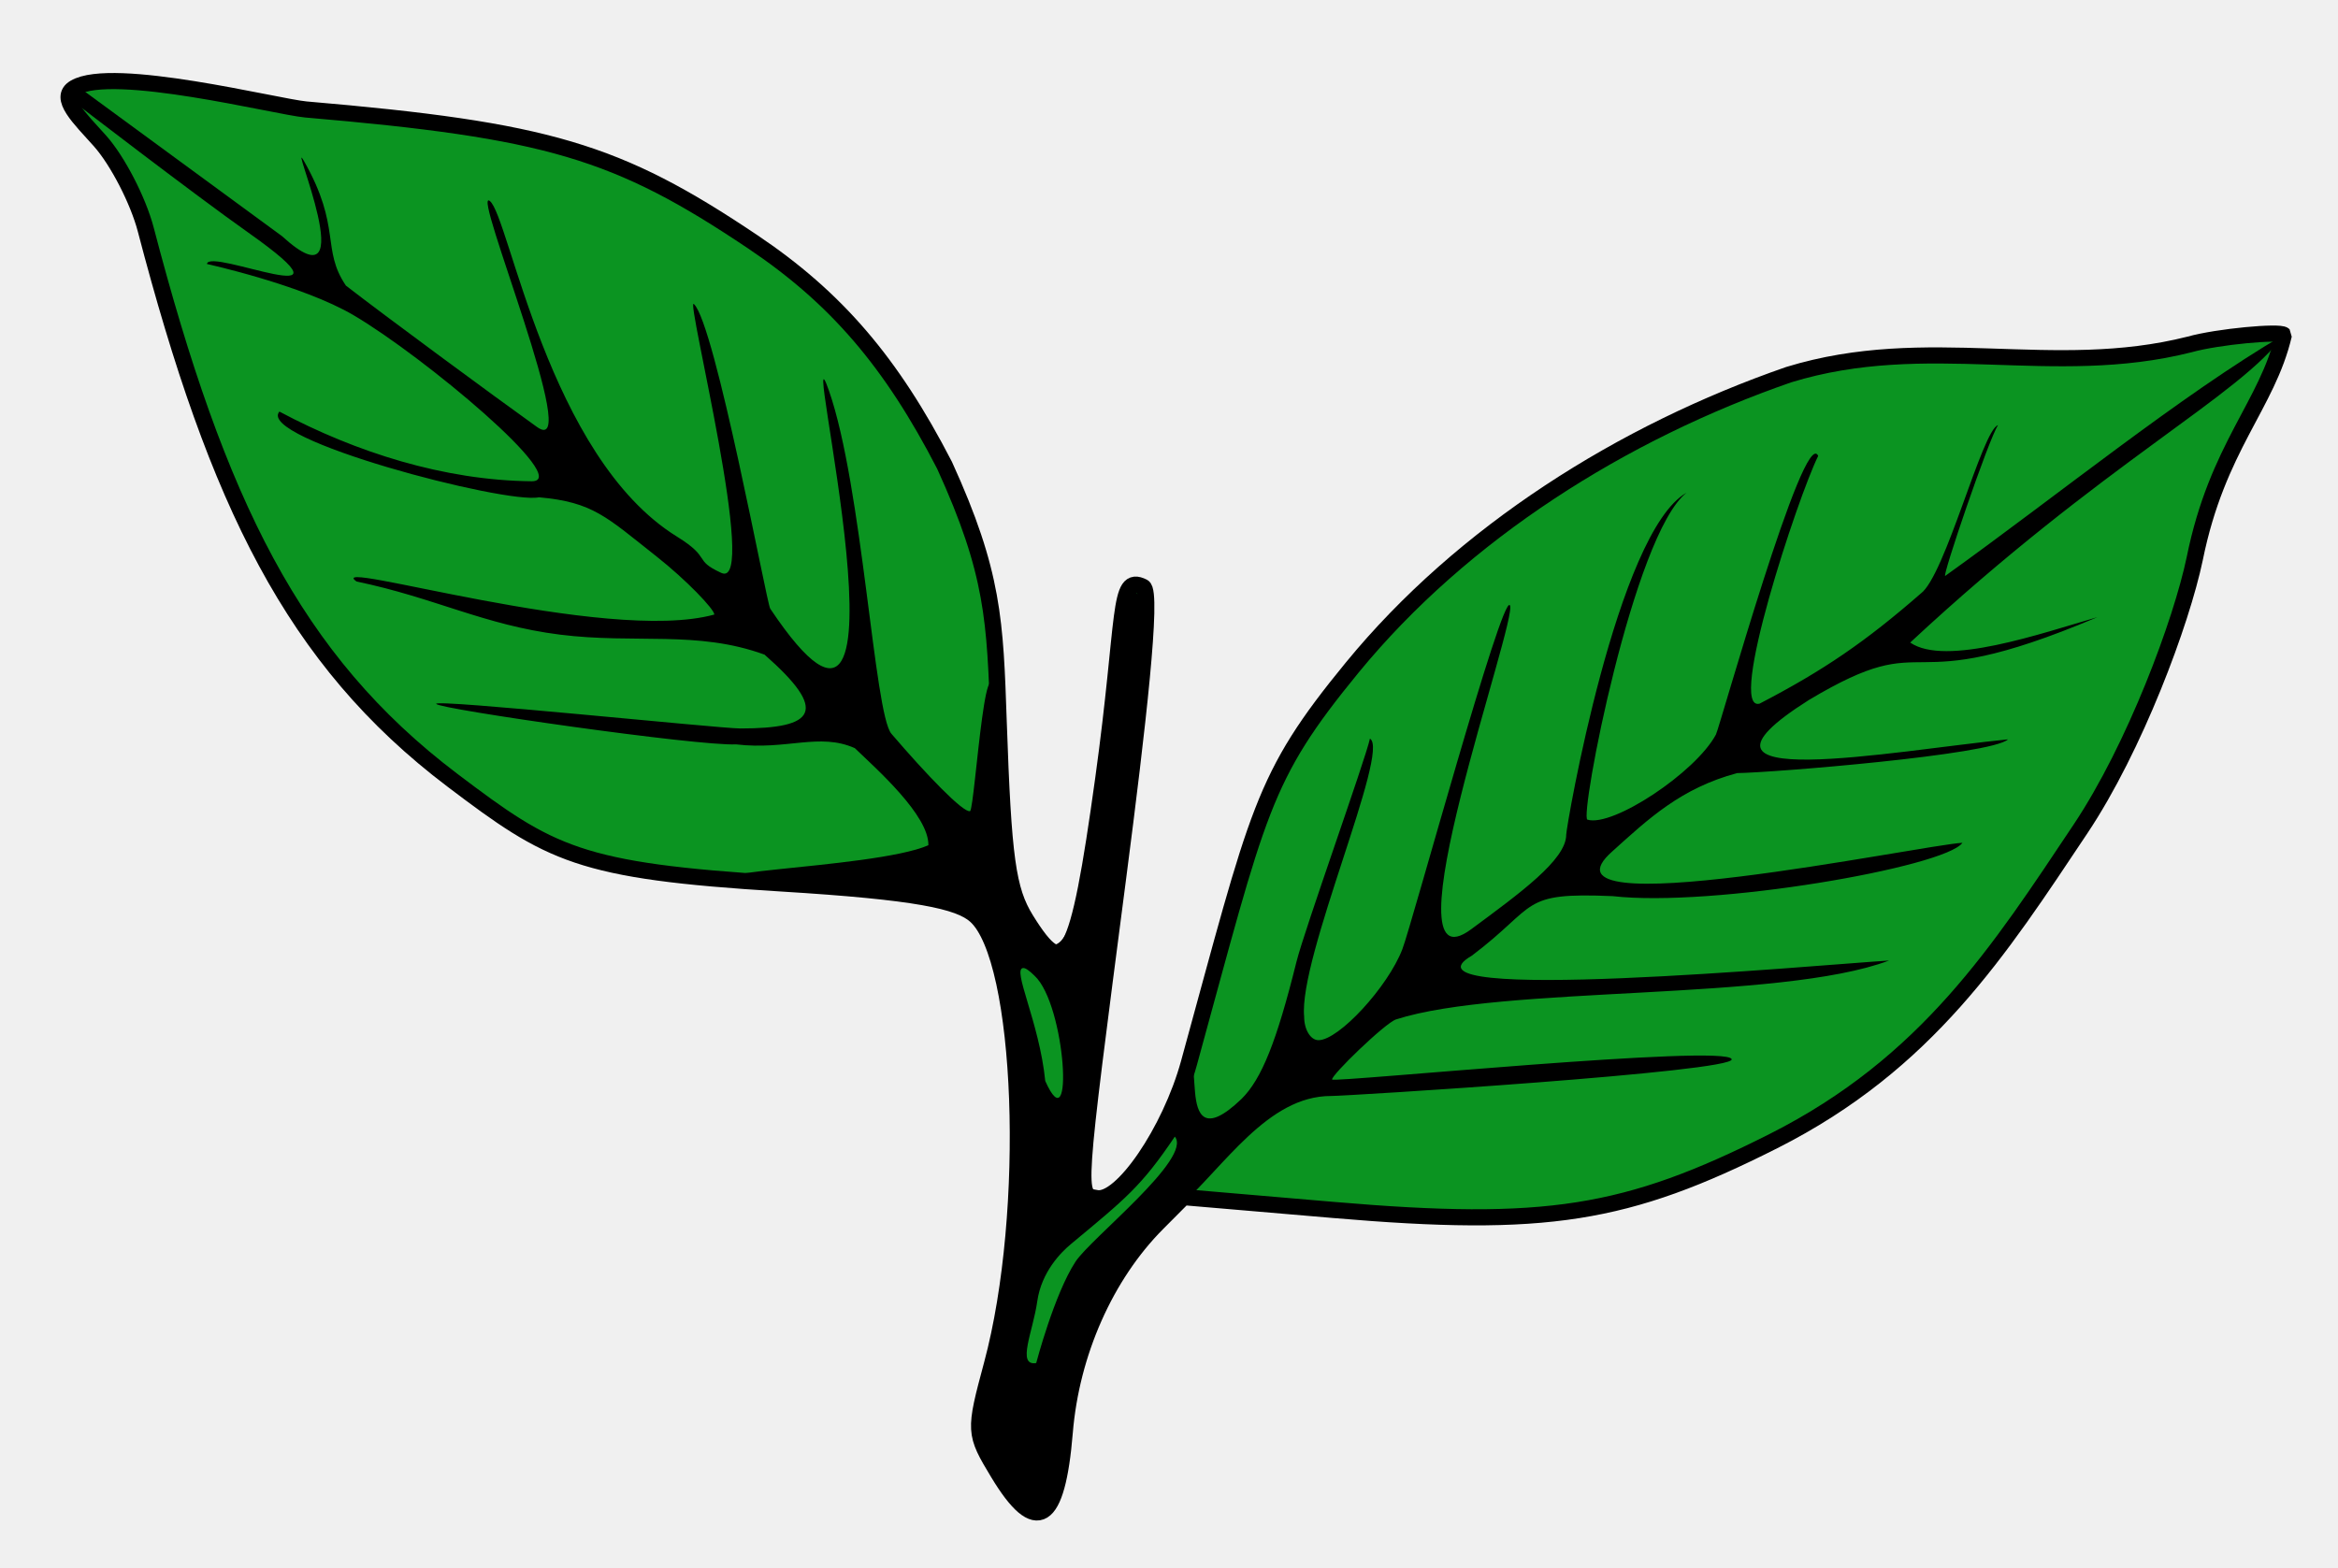
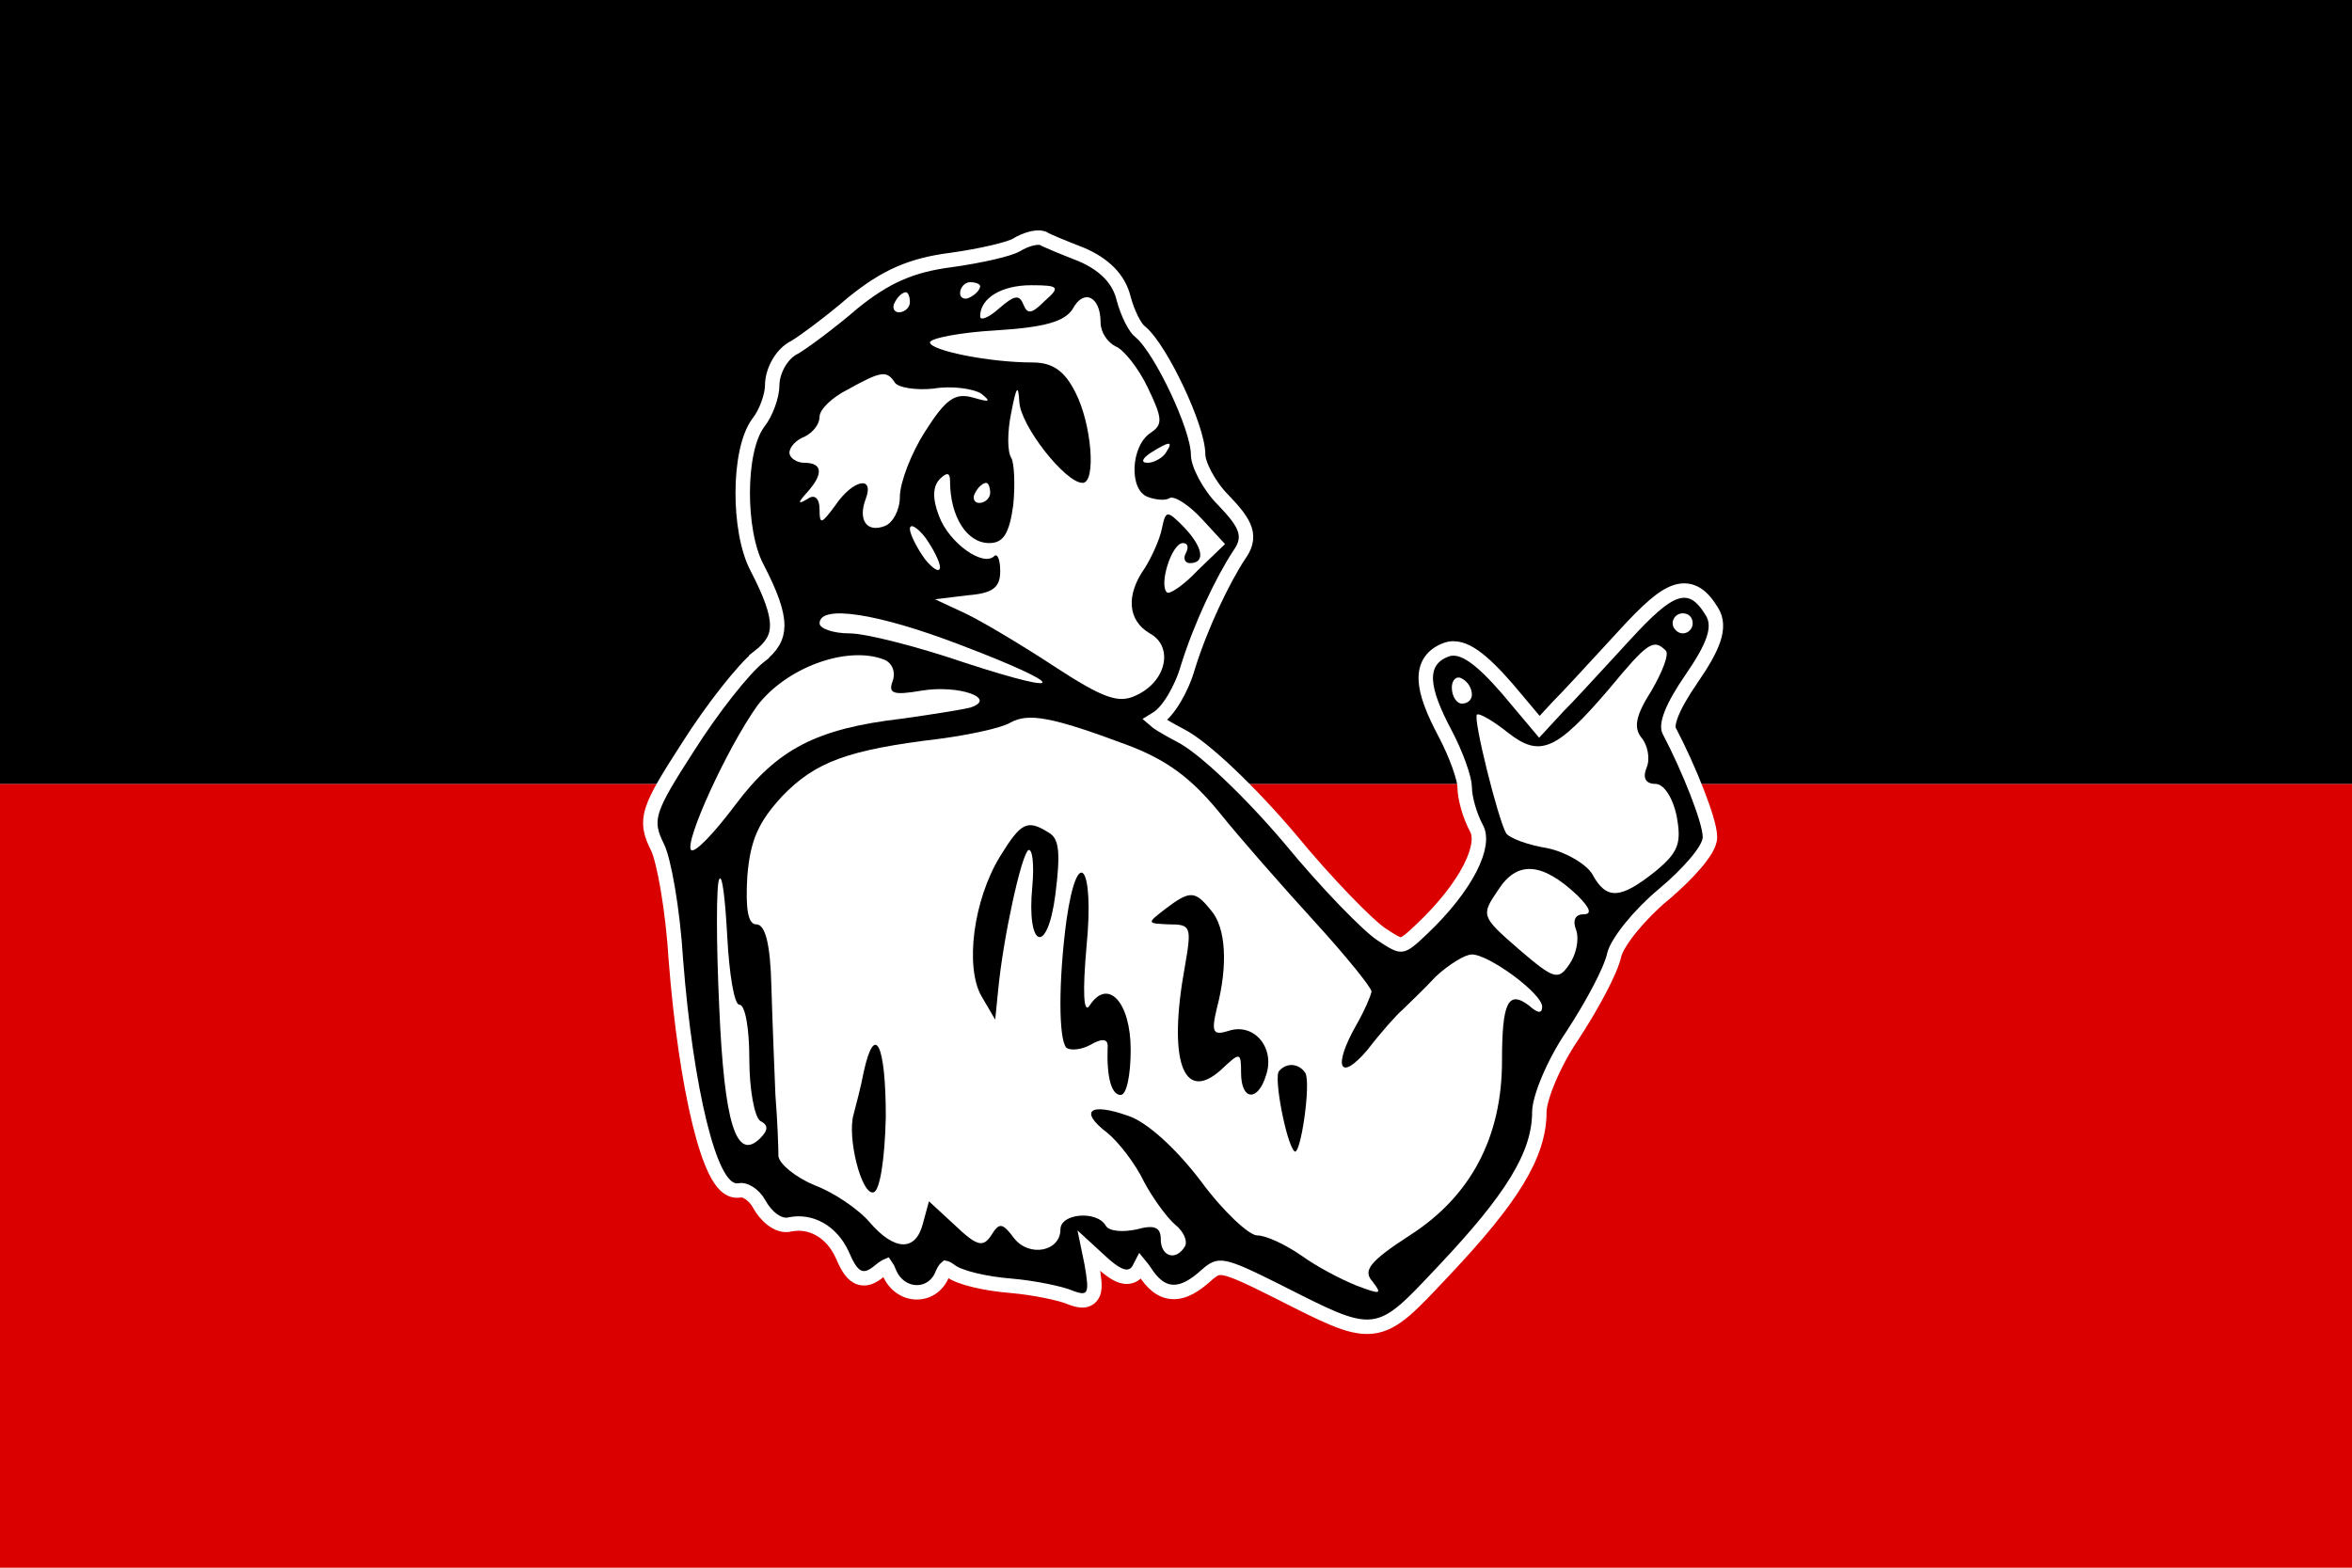
- <svg xmlns="http://www.w3.org/2000/svg" xmlns:ns1="http://www.openswatchbook.org/uri/2009/osb" xmlns:xlink="http://www.w3.org/1999/xlink" version="1.1" id="svg64" width="340" height="228" viewBox="0 0 340 228">
-   <defs id="defs68">
-     <linearGradient id="linearGradient4585" ns1:paint="solid">
-       <stop style="stop-color:#000000;stop-opacity:1;" offset="0" id="stop4583" />
-     </linearGradient>
-     <linearGradient xlink:href="#linearGradient4585" id="linearGradient4587" x1="-52.631" y1="93.468" x2="217.852" y2="93.468" gradientUnits="userSpaceOnUse" />
-   </defs>
-   <g id="g82" transform="matrix(1.190915,0,0,1.172552,72.66745,6.296593)">
-     <path style="fill:#0b9421;stroke:url(#linearGradient4587);stroke-width:2;stroke-miterlimit:1;stroke-dasharray:none" d="m 60.895,177.395 c -2.973,-5.003 -2.983,-5.168 -0.773,-13.521 5.004,-18.924 3.875,-50.326 -2.001,-55.644 -2.024,-1.831 -7.106,-2.977 -23.809,-4.013 C 9.609,102.684 6.196,100.62 -5.788,91.407 -25.184,76.494 -34.497,56.959 -43.218,23.109 c -0.929,-3.605 -3.446,-8.557 -5.595,-11.004 -2.419,-2.755 -5.163,-5.346 -3.082,-6.595 4.635,-2.783 24.618,2.358 28.217,2.698 29.528,2.571 38.012,5.122 54.572,16.414 10.189,6.948 16.934,14.93 23.426,27.725 6.014,13.39 6.172,19.316 6.598,31.816 0.579,16.979 1.106,20.856 3.333,24.519 4.925,8.1 6.338,5.498 9.462,-17.429 2.75,-20.18 1.71,-25.442 4.848,-23.827 1.231,0.634 -0.692,17.575 -3.022,35.789 -5.185,40.522 -5.123,39.592 -2.642,40.038 3.031,0.545 8.98,-8.293 11.265,-16.737 8.538,-31.557 8.847,-35.338 19.939,-49.077 13.504,-16.728 33.011,-29.194 53.291,-36.33 17.031,-5.309 32.204,0.553 48.96,-3.752 3.504,-0.995 11.017,-1.665 11.5,-1.182 -2.01,8.722 -8.106,13.89 -10.866,27.74 -1.621,7.877 -7.301,23.429 -13.956,33.55 -9.865,15.003 -18.678,29.065 -37.465,38.704 -17.996,9.233 -27.85,10.803 -53.704,8.559 l -18.371,-1.594 -3.199,3.265 c -6.316,6.448 -10.512,16.067 -11.307,25.92 -0.913,11.312 -3.441,12.899 -8.088,5.078 z" id="path94" />
-     <path style="fill:#000000;stroke-width:1.333" d="m -51.571,5.315 -0.469,1.914 c 0,0 14.531,11.366 21.35,16.261 14.79,10.617 -4.871,1.769 -5.058,3.888 0,0 11.626,2.595 17.923,6.363 8.565,5.126 26.785,20.59 21.741,20.59 -10.705,-0.105 -21.484,-3.594 -30.816,-8.645 -2.889,3.391 27.638,11.507 31.688,10.633 6.629,0.596 8.241,2.439 14.364,7.34 3.639,2.912 7.047,6.544 7.06,7.203 -13.199,3.724 -48.05,-7.135 -43.68,-4.094 9.547,2.014 15.584,5.41 24.828,6.588 9.244,1.178 16.746,-0.566 24.98,2.48 7.874,7.016 6.229,9.16 -2.961,9.16 -2.55,0 -37.539,-3.704 -37.133,-3.047 0.406,0.657 31.957,5.249 36.623,5.02 6.187,0.745 10.139,-1.492 14.494,0.467 2.657,2.588 9.072,8.355 8.982,12.045 -6.823,3.043 -35.913,3.313 -18.033,4.736 16.683,1.322 21.785,2.18 23.809,4.012 5.876,5.318 7.006,36.721 2.002,55.645 -2.209,8.354 -2.2,8.518 0.773,13.521 4.648,7.821 7.175,6.234 8.088,-5.078 0.795,-9.853 7.367,-21.222 13.684,-27.67 5.844,-5.335 11.085,-14.064 18.84,-14.061 1.652,0.023 49.334,-2.993 48.932,-4.56 -0.497,-1.934 -48.627,2.929 -48.789,2.519 -0.185,-0.469 6.479,-7.025 7.802,-7.457 13.069,-4.273 46.781,-2.178 60.205,-7.305 -8.55,0.543 -61.345,5.501 -50.941,-0.609 8.176,-6.271 5.772,-7.879 17.191,-7.379 12.201,1.413 40.543,-3.576 42.709,-6.615 -4.955,0.263 -53.41,10.569 -42.732,1.043 4.42,-4.051 8.398,-7.841 15.225,-9.692 4.227,-0.051 31.072,-2.252 33.069,-4.184 -13.92,1.403 -42.665,6.914 -24.327,-4.875 15.742,-9.557 10.295,0.449 35.245,-10.286 -6.834,2.009 -18.551,6.171 -22.86,3.153 23.734,-22.436 40.329,-30.611 45.615,-38.164 -12.486,7.408 -27.815,20.061 -41.332,29.891 -0.506,0.368 5.354,-17.119 6.444,-18.696 -1.915,0.543 -6.444,18.696 -9.447,20.896 -6.733,5.964 -11.875,9.542 -19.668,13.649 -4.027,1.096 4.684,-25.687 7.153,-30.729 -1.706,-3.916 -12.042,33.722 -12.487,34.565 -2.479,4.703 -12.627,11.528 -15.693,10.555 -0.991,-0.314 5.624,-35.381 12.104,-40.553 -8.465,4.861 -14.694,41.4 -14.694,42.434 0,3.092 -5.646,7.237 -11.605,11.717 -10.779,8.103 5.771,-38.503 4.729,-40.19 -0.952,-1.541 -11.951,39.54 -13.131,42.663 -1.771,4.685 -7.763,11.287 -10.242,11.287 -0.963,0 -1.75,-1.31 -1.75,-2.912 -0.716,-7.278 10.567,-33.033 8.032,-34.496 -0.539,2.575 -8.001,23.717 -8.975,27.7 -2.423,9.9 -4.257,14.546 -6.711,17 -9.258,9.011 -3.174,-10.829 -8.036,-0.833 -3.615,7.524 -7.879,13.993 -10.414,13.02 -1.505,-0.577 -1.89,-1.86 -1.348,-4.477 0.916,-4.415 3.147,-21.574 5.062,-37.717 1.915,-16.143 3.514,-31.269 3.164,-31.619 l -2.168,-2.023 -3.037,19.174 c -3.124,22.927 -4.623,30.303 -9.549,22.203 -2.228,-3.663 -2.755,-7.541 -3.334,-24.52 -1.348,-15.459 -2.872,10.635 -3.479,11.084 -0.802,0.275 -5.42,-4.629 -9.612,-9.602 C 45.732,83.158 44.299,54.991 40.201,43.081 36.104,31.171 52.345,99.481 33.032,70.127 32.594,69.461 26.303,34.733 23.705,32.337 22.672,31.383 31.702,67.864 27.065,65.7 23.551,64.06 25.959,63.909 21.636,61.19 5.915,51.305 1.153,21.426 -1.206,19.563 -3.566,17.701 10.358,51.844 4.548,47.591 -0.696,43.779 -14.055,33.783 -18.782,30.056 c -3.026,-4.542 -0.514,-7.204 -5.097,-15.412 -2.182,-3.907 7.55,18.776 -2.702,9.28 C -28.765,22.311 -51.571,5.315 -51.571,5.315 Z m 112.221,70.945 c -0.26,0.002 -0.489,0.004 -0.867,0.008 0.159,0.003 0.535,0.011 0.867,0.018 z m 3.297,38.453 c 0.271,-8.6e-4 0.708,0.297 1.361,0.955 3.831,3.585 4.856,21.13 1.309,13.053 -0.718,-7.317 -4.131,-14.003 -2.67,-14.008 z m 18.493,20.915 c 2.204,2.666 -10.258,12.604 -12.129,15.514 -2.59,4.026 -4.797,12.573 -4.797,12.573 -2.418,0.397 -0.391,-3.911 0.125,-7.637 0.515,-3.726 2.986,-6.169 4.111,-7.119 6.667,-5.631 8.585,-7.137 12.69,-13.331 z" id="path88" />
-   </g>
+ <svg xmlns="http://www.w3.org/2000/svg" width="651" height="434" viewBox="82 0 651 434" fill="none">
+   <rect width="800" height="217" transform="translate(0 217)" fill="#DA0000" />
+   <rect width="800" height="217" fill="black" />
+   <path d="M318.146 83.79L318.119 83.811L318.094 83.833C312.088 89.02 304.781 94.43 302.071 96.079C300.104 97.01 298.548 98.73 297.493 100.566C296.413 102.446 295.734 104.661 295.734 106.736C295.734 108.079 295.327 109.985 294.607 111.95C293.889 113.906 292.94 115.708 292.006 116.875L291.99 116.895L291.975 116.914C290.393 118.997 289.326 121.991 288.638 125.26C287.94 128.575 287.593 132.368 287.575 136.206C287.54 143.798 288.795 151.959 291.518 157.108C295.405 164.604 297.123 169.493 297.123 173.125C297.123 176.471 295.651 179.004 292.054 181.83L293.29 183.402L292.054 181.83C289.902 183.521 286.647 187.168 283.177 191.575C279.666 196.034 275.809 201.434 272.438 206.771C266.946 215.282 263.846 220.329 262.635 224.112C261.998 226.104 261.846 227.84 262.153 229.598C262.45 231.292 263.156 232.884 264.001 234.575H264.001C264.383 235.338 264.862 236.772 265.377 238.842C265.882 240.871 266.393 243.388 266.874 246.235C267.834 251.929 268.659 258.872 269.072 265.744L269.073 265.762L269.074 265.78C270.468 283.626 272.842 299.504 275.619 310.823C277.002 316.464 278.511 321.078 280.099 324.253C280.887 325.829 281.759 327.184 282.744 328.129C283.733 329.076 285.101 329.842 286.72 329.534L286.75 329.528L286.78 329.521C287.313 329.403 288.22 329.549 289.329 330.26C290.399 330.946 291.417 332.015 292.09 333.249C293.038 334.987 294.324 336.537 295.728 337.601C297.029 338.586 298.844 339.449 300.7 338.96C306.289 337.824 312.074 340.795 315.074 347.272C315.706 348.746 316.306 349.995 316.919 350.976C317.519 351.937 318.253 352.845 319.238 353.385C320.344 353.992 321.507 353.999 322.596 353.621C323.581 353.279 324.517 352.622 325.404 351.883C326.205 351.216 326.767 350.823 327.166 350.616C327.221 350.588 327.269 350.565 327.31 350.547C327.509 350.827 327.763 351.326 328.09 352.176L328.095 352.188L328.1 352.201C329.486 355.667 332.45 357.667 335.555 357.762C338.679 357.859 341.651 356.009 342.922 352.489C343.215 351.856 343.463 351.466 343.655 351.237C343.73 351.147 343.786 351.095 343.822 351.066C343.84 351.07 343.862 351.077 343.891 351.087C344.075 351.151 344.377 351.305 344.825 351.637C345.57 352.256 346.599 352.755 347.664 353.167C348.801 353.607 350.156 354.012 351.636 354.373C354.595 355.095 358.171 355.666 361.738 355.951C364.98 356.222 368.512 356.764 371.539 357.377C374.626 358.001 377.003 358.661 378.033 359.119L378.088 359.143L378.143 359.164C379.23 359.571 380.356 359.949 381.34 359.996C381.869 360.022 382.517 359.963 383.145 359.635C383.812 359.287 384.257 358.74 384.525 358.144C384.983 357.123 384.961 355.841 384.862 354.662C384.754 353.38 384.496 351.739 384.15 349.729L384.144 349.697L384.138 349.666L383.444 346.295L385.803 348.465C385.807 348.469 385.811 348.472 385.814 348.476C387.16 349.75 388.352 350.78 389.41 351.559C390.451 352.324 391.469 352.926 392.459 353.231C393.492 353.549 394.655 353.583 395.725 352.96C396.692 352.397 397.256 351.479 397.612 350.619C397.641 350.563 397.669 350.509 397.695 350.458C398.003 350.828 398.378 351.335 398.846 352.01C400.879 355.194 403.306 357.507 406.566 357.657C409.68 357.801 412.775 355.902 416.011 352.95C417.091 352.006 417.808 351.496 418.482 351.229C419.083 350.99 419.786 350.892 420.916 351.099C422.107 351.317 423.69 351.857 425.988 352.861C428.269 353.857 431.142 355.259 434.893 357.134C435.685 357.534 436.454 357.924 437.203 358.302C442.908 361.189 447.377 363.45 451.03 364.967C455.158 366.681 458.547 367.582 461.771 367.231C465.053 366.873 467.838 365.257 470.841 362.686C473.557 360.361 476.644 357.081 480.575 352.903C480.939 352.516 481.311 352.121 481.69 351.718C500.247 332.053 508.068 319.849 508.068 307.847C508.068 306.056 508.963 302.765 510.653 298.764C512.307 294.848 514.607 290.521 517.167 286.748L517.176 286.734L517.185 286.721C519.855 282.646 522.527 278.146 524.643 274.126C526.699 270.22 528.349 266.547 528.848 264.143C529.306 262.496 530.93 259.816 533.453 256.713C535.942 253.651 539.116 250.41 542.348 247.717L541.12 246.242L542.348 247.716C545.751 244.88 548.891 241.815 551.199 239.11C552.351 237.761 553.328 236.463 554.03 235.298C554.676 234.226 555.289 232.95 555.289 231.736C555.289 230.44 554.857 228.573 554.251 226.538C553.623 224.429 552.734 221.909 551.68 219.204C549.575 213.801 546.772 207.561 543.96 202.216C543.679 201.634 543.596 200.275 544.63 197.64C545.625 195.104 547.472 191.846 550.213 187.871L550.215 187.869C553.291 183.395 555.301 179.87 556.263 176.986C557.244 174.043 557.213 171.493 555.821 169.292C554.602 167.286 553.283 165.58 551.672 164.548C549.92 163.426 547.989 163.204 545.918 163.856C543.98 164.465 541.952 165.825 539.732 167.738C537.485 169.672 534.889 172.309 531.819 175.659C530.21 177.401 528.511 179.25 526.808 181.103C521.414 186.971 515.98 192.884 513.265 195.599L513.236 195.628L513.209 195.657L508.082 201.211L499.265 190.726L499.256 190.715L499.246 190.704C495.607 186.505 492.559 183.504 489.953 181.691C487.4 179.915 484.799 178.958 482.329 179.856C480.537 180.508 479.013 181.498 477.982 182.99C476.945 184.49 476.556 186.279 476.639 188.243C476.799 192.036 478.742 196.972 482.077 203.226C483.561 206.059 484.911 209.166 485.886 211.889C486.895 214.707 487.401 216.842 487.401 217.847C487.401 219.505 487.804 221.586 488.383 223.579C488.97 225.594 489.783 227.678 490.701 229.36C491.857 231.479 491.528 235.23 488.872 240.406C486.294 245.429 481.8 251.227 475.798 256.956L475.795 256.958C474.114 258.569 472.912 259.685 471.926 260.433C470.944 261.177 470.371 261.401 469.968 261.455C469.6 261.504 469.108 261.449 468.201 261.013C467.257 260.56 466.092 259.811 464.399 258.683L464.386 258.673L464.372 258.664C462.657 257.562 458.927 254.129 454.209 249.236C449.557 244.412 444.106 238.341 439.002 232.132L438.992 232.12L438.982 232.109C433.522 225.669 427.57 219.366 422.2 214.277C416.904 209.257 412.001 205.251 408.652 203.57C406.446 202.398 404.751 201.456 403.492 200.672C402.55 200.085 401.942 199.64 401.569 199.31C401.688 199.236 401.835 199.15 402.016 199.052L402.028 199.046L402.039 199.04C402.961 198.527 403.836 197.702 404.62 196.789C405.425 195.853 406.227 194.715 406.982 193.463C408.487 190.967 409.877 187.898 410.762 184.807C414.319 173.325 420.337 160.751 424.942 153.697C425.682 152.657 426.31 151.578 426.636 150.405C426.982 149.162 426.96 147.917 426.552 146.621C425.8 144.234 423.717 141.694 420.568 138.407L420.553 138.392L420.538 138.377C418.612 136.451 416.849 133.977 415.575 131.592C414.262 129.134 413.623 127.062 413.623 125.902C413.623 123.816 412.901 120.928 411.874 117.881C410.824 114.767 409.378 111.266 407.773 107.862C406.168 104.458 404.387 101.116 402.66 98.326C400.968 95.594 399.214 93.203 397.634 91.873L397.573 91.821L397.508 91.775C396.965 91.387 396.105 90.254 395.183 88.411C394.313 86.671 393.53 84.587 393.007 82.636C391.694 77.105 387.478 73.1 381.3 70.453L381.269 70.44L381.237 70.427C378.746 69.459 376.333 68.493 374.444 67.703C373.498 67.308 372.695 66.961 372.084 66.682C371.778 66.543 371.531 66.425 371.344 66.331C371.154 66.235 371.076 66.188 371.067 66.183L371.066 66.183L370.843 66.034L370.589 65.949C369.989 65.749 369.348 65.76 368.87 65.803C368.339 65.85 367.759 65.964 367.168 66.127C365.986 66.453 364.626 67.014 363.341 67.817C363.016 68.021 362.27 68.341 361.041 68.731C359.861 69.105 358.379 69.5 356.692 69.892C353.322 70.675 349.219 71.427 345.248 71.975C334.022 73.416 327.016 76.637 318.146 83.79Z" fill="black" stroke="white" stroke-width="4" />
+   <path fill-rule="evenodd" clip-rule="evenodd" d="M286.623 278.124C288.29 278.124 289.401 284.79 289.401 293.124C289.401 301.457 290.79 309.235 292.457 310.346C294.679 311.457 294.679 312.846 292.457 315.068C285.79 321.735 282.457 311.179 281.068 278.679C280.235 260.902 280.235 244.79 281.068 243.402C281.901 241.735 282.735 248.957 283.29 259.235C283.846 269.79 285.235 278.124 286.623 278.124Z" fill="white" />
+   <path fill-rule="evenodd" clip-rule="evenodd" d="M518.568 247.846C522.179 251.457 522.734 253.123 520.234 253.123C518.012 253.123 517.179 254.79 518.29 257.568C519.123 260.068 518.29 264.234 516.345 267.012C513.29 271.457 512.179 271.179 502.457 262.846C491.901 253.679 491.901 253.401 496.623 246.457C501.901 238.123 508.845 238.679 518.568 247.846Z" fill="white" />
+   <path fill-rule="evenodd" clip-rule="evenodd" d="M393.846 206.18C404.957 210.346 411.623 215.346 419.401 224.791C424.957 231.735 436.901 245.346 445.79 255.068C454.401 264.513 461.623 273.402 461.623 274.513C461.346 275.902 459.679 279.791 457.457 283.68C450.79 295.346 452.734 299.791 460.512 290.624C464.123 285.902 468.568 280.902 470.234 279.513C471.901 277.846 476.068 273.958 479.401 270.346C483.012 267.013 487.457 264.235 489.401 264.235C494.123 264.235 508.846 275.068 508.846 278.679C508.846 280.624 507.734 280.624 505.234 278.402C499.401 273.958 497.734 277.569 497.734 293.68C497.734 314.791 489.123 331.18 472.179 342.013C461.068 349.235 459.123 351.735 461.901 354.791C464.679 358.402 464.123 358.402 457.457 355.902C453.29 354.235 446.346 350.624 442.179 347.569C437.734 344.513 432.457 342.013 429.957 342.013C427.734 342.013 420.512 335.346 414.401 327.013C407.457 317.846 399.401 310.624 394.401 308.958C383.568 305.068 380.512 307.569 388.568 313.68C391.623 316.179 396.346 322.291 398.568 327.013C401.068 331.735 404.957 337.013 407.179 338.958C409.679 340.902 410.79 343.68 409.957 345.069C407.457 349.235 403.29 347.846 403.29 343.124C403.29 339.791 401.623 338.958 396.623 340.346C392.734 341.179 388.846 340.902 388.012 339.235C385.512 335.069 375.512 335.902 375.512 340.346C375.512 346.458 366.901 348.124 362.734 342.846C359.401 338.402 358.568 338.402 356.346 342.013C354.123 345.346 352.457 345.069 346.346 339.235L339.123 332.569L337.457 338.68C335.512 346.458 329.679 346.458 322.734 338.402C319.679 334.791 312.734 330.068 307.457 328.124C302.179 325.902 297.734 322.291 297.457 320.069C297.457 317.568 297.179 310.069 296.623 303.124C296.346 296.18 295.79 282.846 295.512 273.124C295.234 261.458 293.846 255.902 291.346 255.902C289.123 255.902 288.29 252.013 288.846 242.568C289.679 232.569 291.901 227.568 298.568 220.346C307.734 210.902 316.623 207.568 342.179 204.513C350.512 203.402 359.401 201.457 361.623 200.068C366.623 197.291 373.012 198.402 393.846 206.18Z" fill="white" />
+   <path fill-rule="evenodd" clip-rule="evenodd" d="M489.401 192.289C489.401 193.678 488.29 194.79 486.623 194.79C485.234 194.79 483.846 192.845 483.846 190.345C483.846 188.123 485.234 187.012 486.623 187.845C488.29 188.678 489.401 190.623 489.401 192.289Z" fill="white" />
+   <path fill-rule="evenodd" clip-rule="evenodd" d="M326.624 182.567C328.846 183.401 329.957 185.901 329.124 188.401C327.735 192.012 329.124 192.568 337.179 191.179C347.457 189.512 358.29 193.401 350.512 195.901C348.29 196.456 339.679 197.845 331.624 198.956C308.012 201.734 297.179 207.29 285.512 222.845C279.679 230.623 274.401 236.179 273.29 235.345C271.346 233.123 283.29 207.012 291.624 195.345C299.679 184.79 316.346 178.679 326.624 182.567Z" fill="white" />
+   <path fill-rule="evenodd" clip-rule="evenodd" d="M543.012 180.07C544.123 180.903 542.179 185.903 539.123 191.181C534.679 198.125 534.123 201.459 536.346 204.237C538.012 206.181 538.846 210.07 537.735 212.57C536.623 215.348 537.457 217.014 540.234 217.014C542.457 217.014 544.957 220.625 546.068 225.903C547.457 233.403 546.623 235.903 540.234 241.181C530.512 248.959 526.623 249.237 522.735 242.014C521.068 239.237 515.512 235.903 510.235 234.792C504.957 233.959 499.679 232.014 498.846 230.625C496.624 226.737 489.679 198.959 490.79 197.848C491.346 197.292 495.235 199.514 499.401 202.848C508.29 209.792 512.735 207.848 527.457 190.625C538.012 177.848 539.679 176.737 543.012 180.07Z" fill="white" />
+   <path fill-rule="evenodd" clip-rule="evenodd" d="M550.512 172.568C550.512 173.957 549.401 175.346 547.734 175.346C546.346 175.346 544.957 173.957 544.957 172.568C544.957 170.901 546.346 169.79 547.734 169.79C549.401 169.79 550.512 170.901 550.512 172.568Z" fill="white" />
+   <path fill-rule="evenodd" clip-rule="evenodd" d="M347.457 178.403C377.457 189.792 378.568 193.125 348.846 183.403C335.79 178.958 321.623 175.347 317.179 175.347C312.457 175.347 308.846 173.958 308.846 172.569C308.846 167.292 324.957 169.792 347.457 178.403Z" fill="white" />
+   <path fill-rule="evenodd" clip-rule="evenodd" d="M342.179 157.012C342.179 158.679 340.234 157.568 338.012 154.79C335.79 151.735 333.846 147.846 333.846 146.457C333.846 144.79 335.79 145.901 338.012 148.679C340.234 151.735 342.179 155.624 342.179 157.012Z" fill="white" />
+   <path fill-rule="evenodd" clip-rule="evenodd" d="M356.068 136.456C356.068 137.845 354.679 139.234 353.012 139.234C351.624 139.234 351.068 137.845 351.901 136.456C352.735 134.79 354.124 133.679 354.957 133.679C355.512 133.679 356.068 134.79 356.068 136.456Z" fill="white" />
+   <path fill-rule="evenodd" clip-rule="evenodd" d="M404.679 125.347C403.845 126.736 401.345 128.124 399.679 128.124C397.734 128.124 398.012 127.013 400.512 125.347C405.79 122.013 406.901 122.013 404.679 125.347Z" fill="white" />
+   <path fill-rule="evenodd" clip-rule="evenodd" d="M329.679 105.902C330.512 107.291 335.512 108.124 340.512 107.569C345.234 106.735 351.346 107.569 353.568 108.958C356.346 111.18 356.068 111.458 351.346 110.069C346.346 108.68 343.846 110.346 338.012 119.513C334.123 125.624 331.068 133.68 331.068 137.569C331.068 141.18 329.123 144.791 326.901 145.624C321.901 147.569 319.401 143.957 321.623 138.124C324.123 131.457 318.012 132.846 313.29 139.791C309.401 145.069 308.846 145.346 308.846 141.18C308.846 137.846 307.457 136.735 305.512 138.124C302.734 139.791 302.734 139.235 305.512 136.18C309.957 131.18 309.679 128.124 304.679 128.124C302.457 128.124 300.512 126.735 300.512 125.346C300.512 123.68 302.457 121.735 304.679 120.902C306.901 119.791 308.846 117.569 308.846 115.346C308.846 113.402 312.179 110.069 316.623 107.846C326.068 102.569 327.457 102.569 329.679 105.902Z" fill="white" />
+   <path fill-rule="evenodd" clip-rule="evenodd" d="M386.623 89.234C386.623 92.011 388.568 94.789 390.79 95.9C393.012 96.734 397.179 102.011 399.679 107.289C403.846 115.9 403.846 117.567 400.512 119.789C394.957 123.4 394.401 135.623 399.679 137.567C401.901 138.4 404.679 138.678 405.79 137.845C407.179 137.289 411.068 139.789 414.679 143.678L421.068 150.623L413.568 157.845C409.679 162.011 405.512 164.789 404.957 163.956C402.734 161.734 406.346 150.345 409.401 150.345C410.79 150.345 411.068 151.456 410.234 153.123C409.401 154.511 409.957 155.9 411.346 155.9C415.79 155.9 414.957 151.456 409.679 145.9C404.957 141.178 404.679 141.178 403.568 146.456C403.012 149.234 400.79 154.234 398.846 157.289C393.568 164.789 394.123 171.734 400.234 175.345C406.901 178.956 404.957 188.678 396.346 192.567C391.623 194.789 387.457 193.4 373.846 184.511C364.957 178.678 353.846 172.011 349.123 169.789L340.79 165.9L349.957 164.789C356.901 164.234 358.846 162.567 358.846 158.123C358.846 154.789 358.012 153.123 357.179 153.956C354.123 157.011 344.679 150.345 341.901 142.845C339.957 137.845 340.234 134.511 342.179 132.567C344.123 130.623 344.957 130.9 344.957 133.123C344.957 143.123 349.679 150.345 355.79 150.345C359.679 150.345 361.346 147.845 362.457 139.789C363.012 134.234 362.734 128.123 361.901 126.734C360.79 125.067 360.79 119.511 361.901 114.234C363.29 107.011 363.846 106.178 364.123 111.178C364.401 117.845 376.901 133.678 381.623 133.678C385.512 133.678 384.123 117.289 379.679 108.678C376.623 102.567 373.29 100.345 367.734 100.345C355.79 100.345 339.401 97.011 339.401 94.789C339.401 93.678 347.734 92.011 357.734 91.456C371.346 90.623 376.623 88.956 378.846 85.623C381.901 79.789 386.623 82.011 386.623 89.234Z" fill="white" />
+   <path fill-rule="evenodd" clip-rule="evenodd" d="M333.846 83.678C333.846 85.067 332.457 86.456 330.79 86.456C329.401 86.456 328.846 85.067 329.679 83.678C330.512 82.011 331.901 80.9 332.735 80.9C333.29 80.9 333.846 82.011 333.846 83.678Z" fill="white" />
+   <path fill-rule="evenodd" clip-rule="evenodd" d="M371.068 83.403C367.457 87.014 366.346 87.014 365.234 84.237C364.123 81.459 362.734 81.737 358.568 85.348C355.79 87.848 353.29 88.959 353.29 87.57C353.29 82.57 359.123 78.959 367.457 78.959C375.234 78.959 375.512 79.515 371.068 83.403Z" fill="white" />
+   <path fill-rule="evenodd" clip-rule="evenodd" d="M353.29 79.234C353.29 80.067 352.179 81.456 350.512 82.29C349.123 83.123 347.734 82.567 347.734 81.179C347.734 79.512 349.123 78.123 350.512 78.123C352.179 78.123 353.29 78.679 353.29 79.234Z" fill="white" />
+   <path fill-rule="evenodd" clip-rule="evenodd" d="M436.068 296.46C434.401 297.849 438.012 316.46 440.235 318.682C441.901 320.627 444.957 299.793 443.29 297.016C441.624 294.516 438.29 293.96 436.068 296.46Z" fill="black" />
+   <path fill-rule="evenodd" clip-rule="evenodd" d="M321.068 296.737C320.234 301.181 318.846 306.181 318.29 308.404C316.346 314.793 320.512 331.181 323.846 330.07C325.512 329.515 326.901 321.181 327.179 309.237C327.179 288.959 324.123 282.848 321.068 296.737Z" fill="black" />
+   <path fill-rule="evenodd" clip-rule="evenodd" d="M404.401 251.737C399.401 255.626 399.401 255.626 405.512 255.903C411.624 255.903 411.901 256.459 409.957 267.57C405.235 293.403 409.401 305.626 419.957 296.181C425.235 291.181 425.512 291.181 425.512 297.014C425.512 304.792 430.235 305.07 432.457 297.57C434.957 290.07 429.124 283.126 422.179 285.348C417.735 286.737 417.179 285.903 418.846 278.959C421.901 267.292 421.346 256.737 417.179 252.015C412.735 246.459 411.346 246.459 404.401 251.737Z" fill="black" />
+   <path fill-rule="evenodd" clip-rule="evenodd" d="M377.179 254.793C374.957 271.459 374.957 287.848 377.179 290.07C378.29 290.904 381.346 290.626 383.846 289.237C387.179 287.293 388.846 287.57 388.568 290.07C388.29 298.404 389.679 303.126 392.179 303.126C393.846 303.126 394.957 297.57 394.957 290.626C394.957 277.293 388.568 270.626 383.568 278.404C381.901 280.904 381.623 274.515 382.734 262.015C384.957 239.515 380.234 233.404 377.179 254.793Z" fill="black" />
+   <path fill-rule="evenodd" clip-rule="evenodd" d="M358.846 237.013C351.346 249.235 349.124 267.568 353.568 275.624L357.457 282.291L358.29 273.957C359.679 259.513 364.679 236.735 366.624 235.346C367.735 234.791 368.29 239.235 367.735 245.346C366.068 262.568 371.901 264.791 374.124 247.568C375.512 236.457 375.235 232.291 372.457 230.624C366.346 226.735 364.679 227.568 358.846 237.013Z" fill="black" />
</svg>
